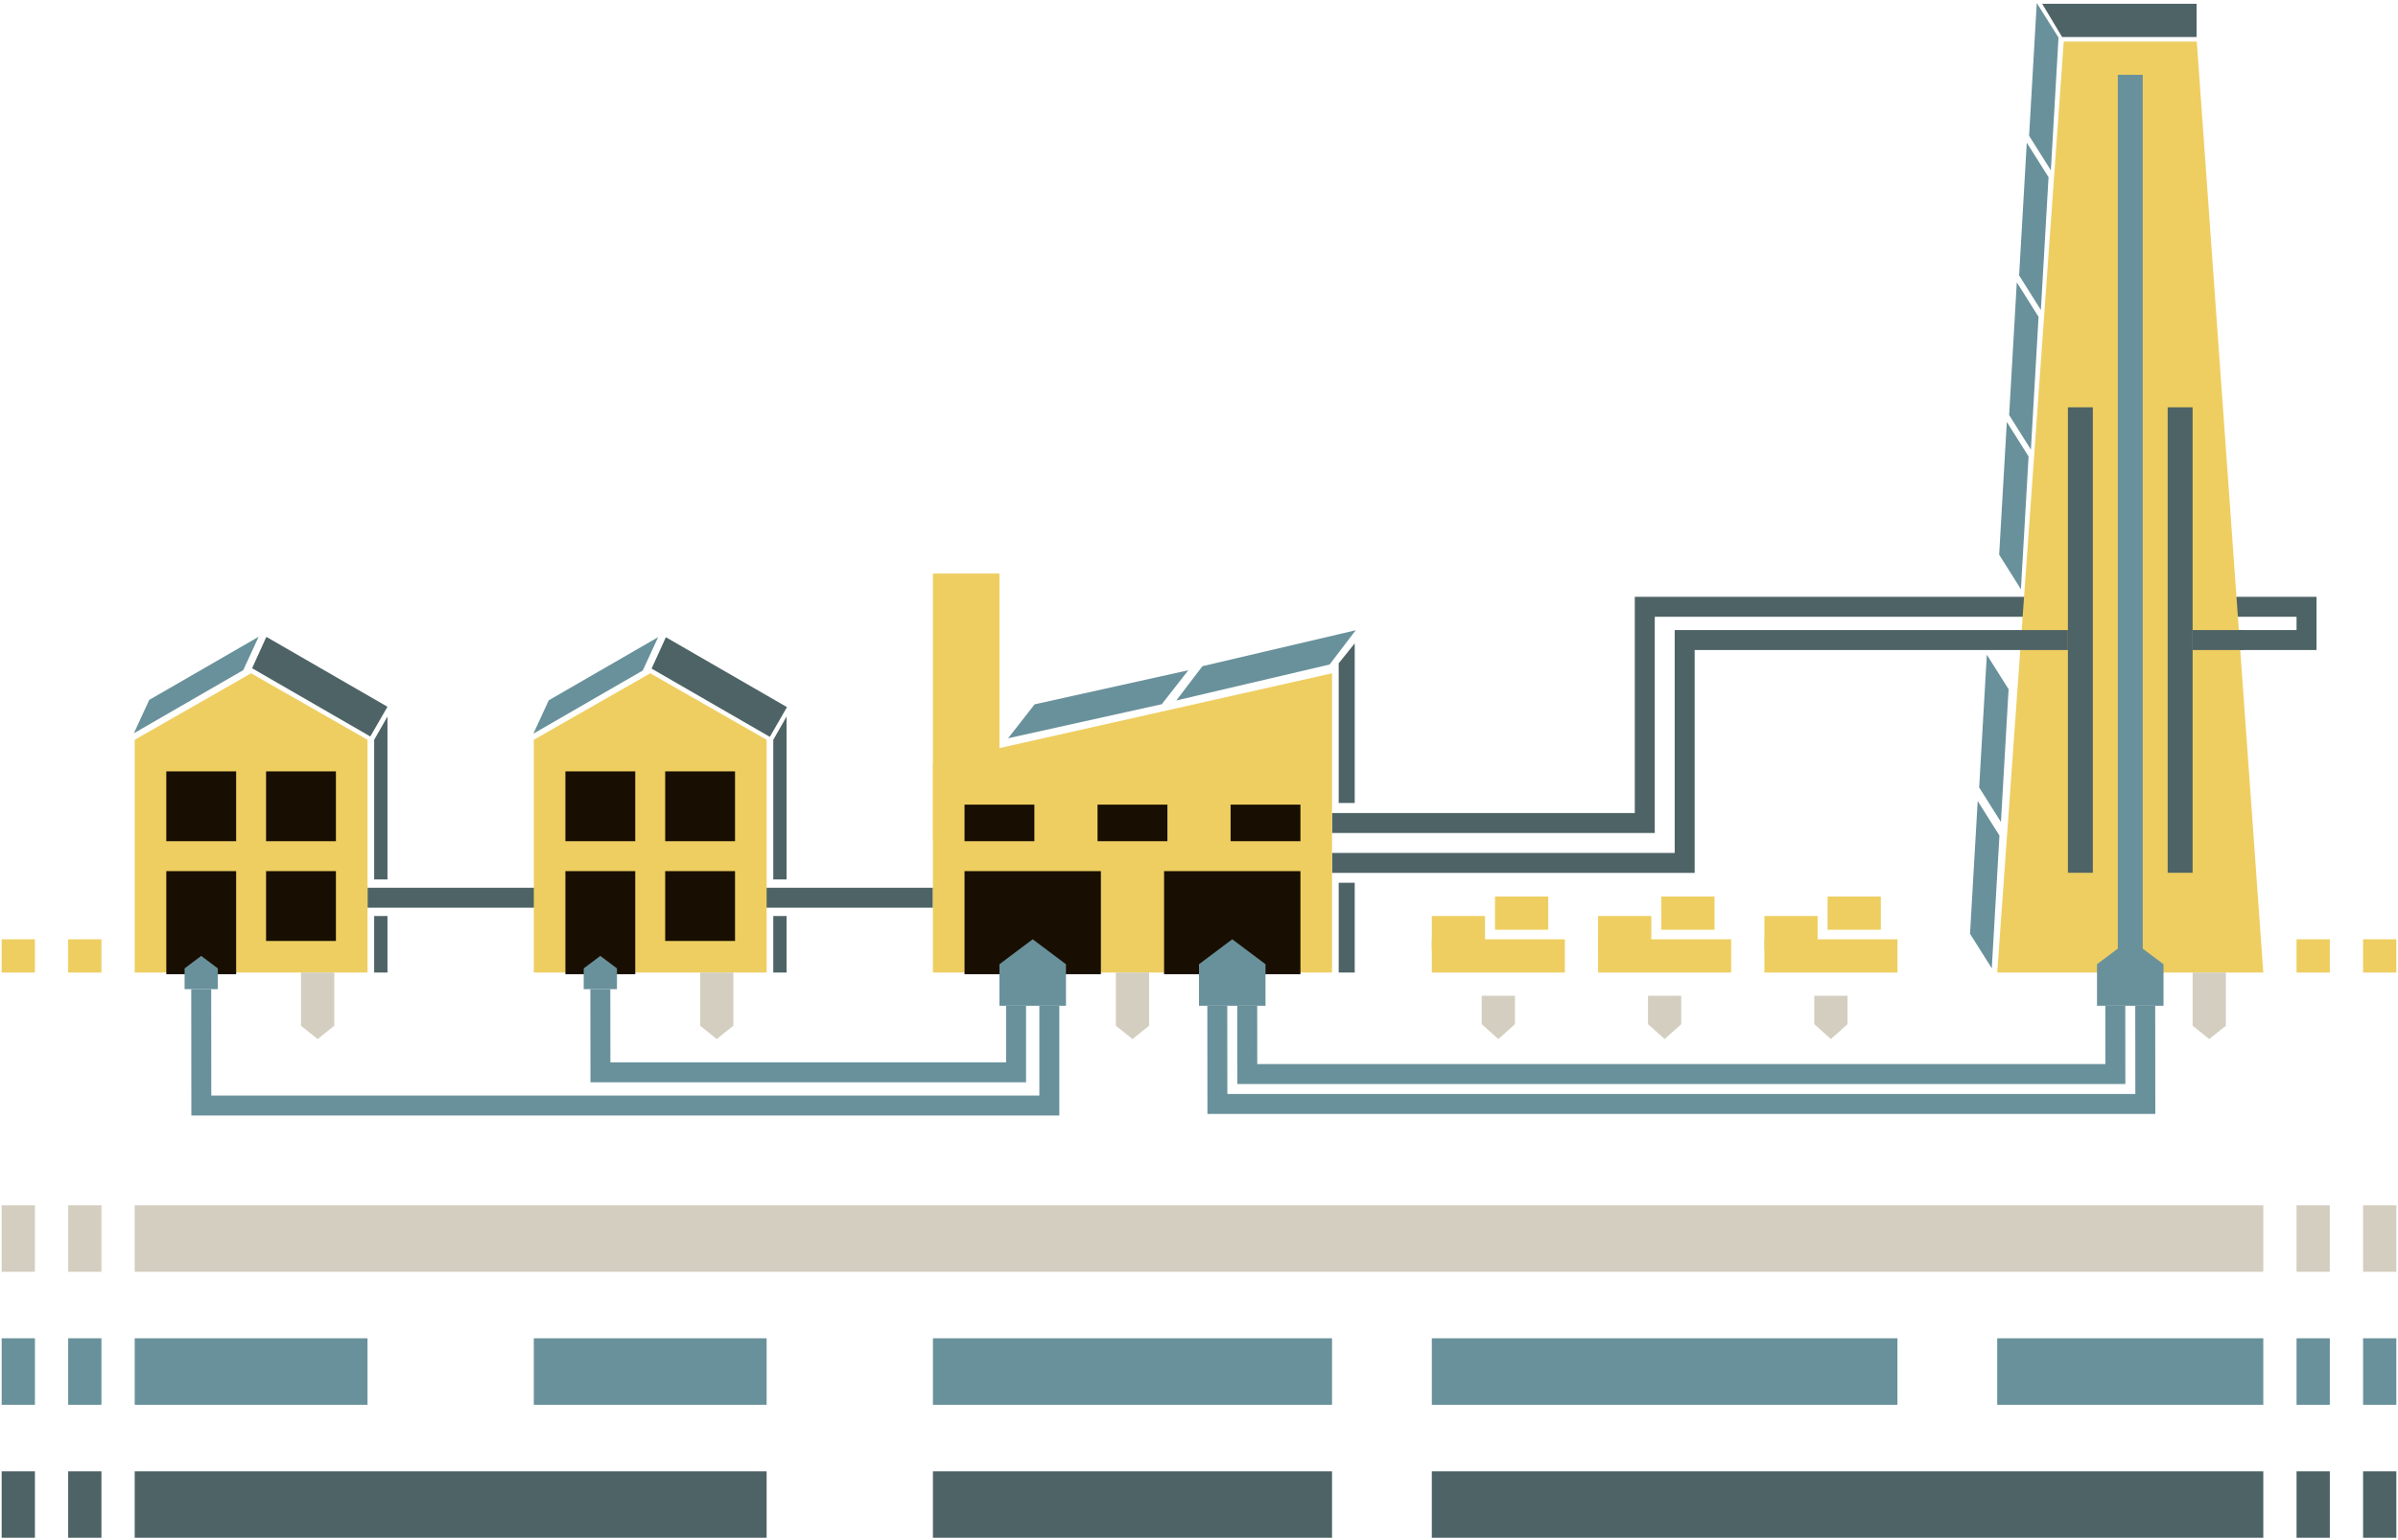
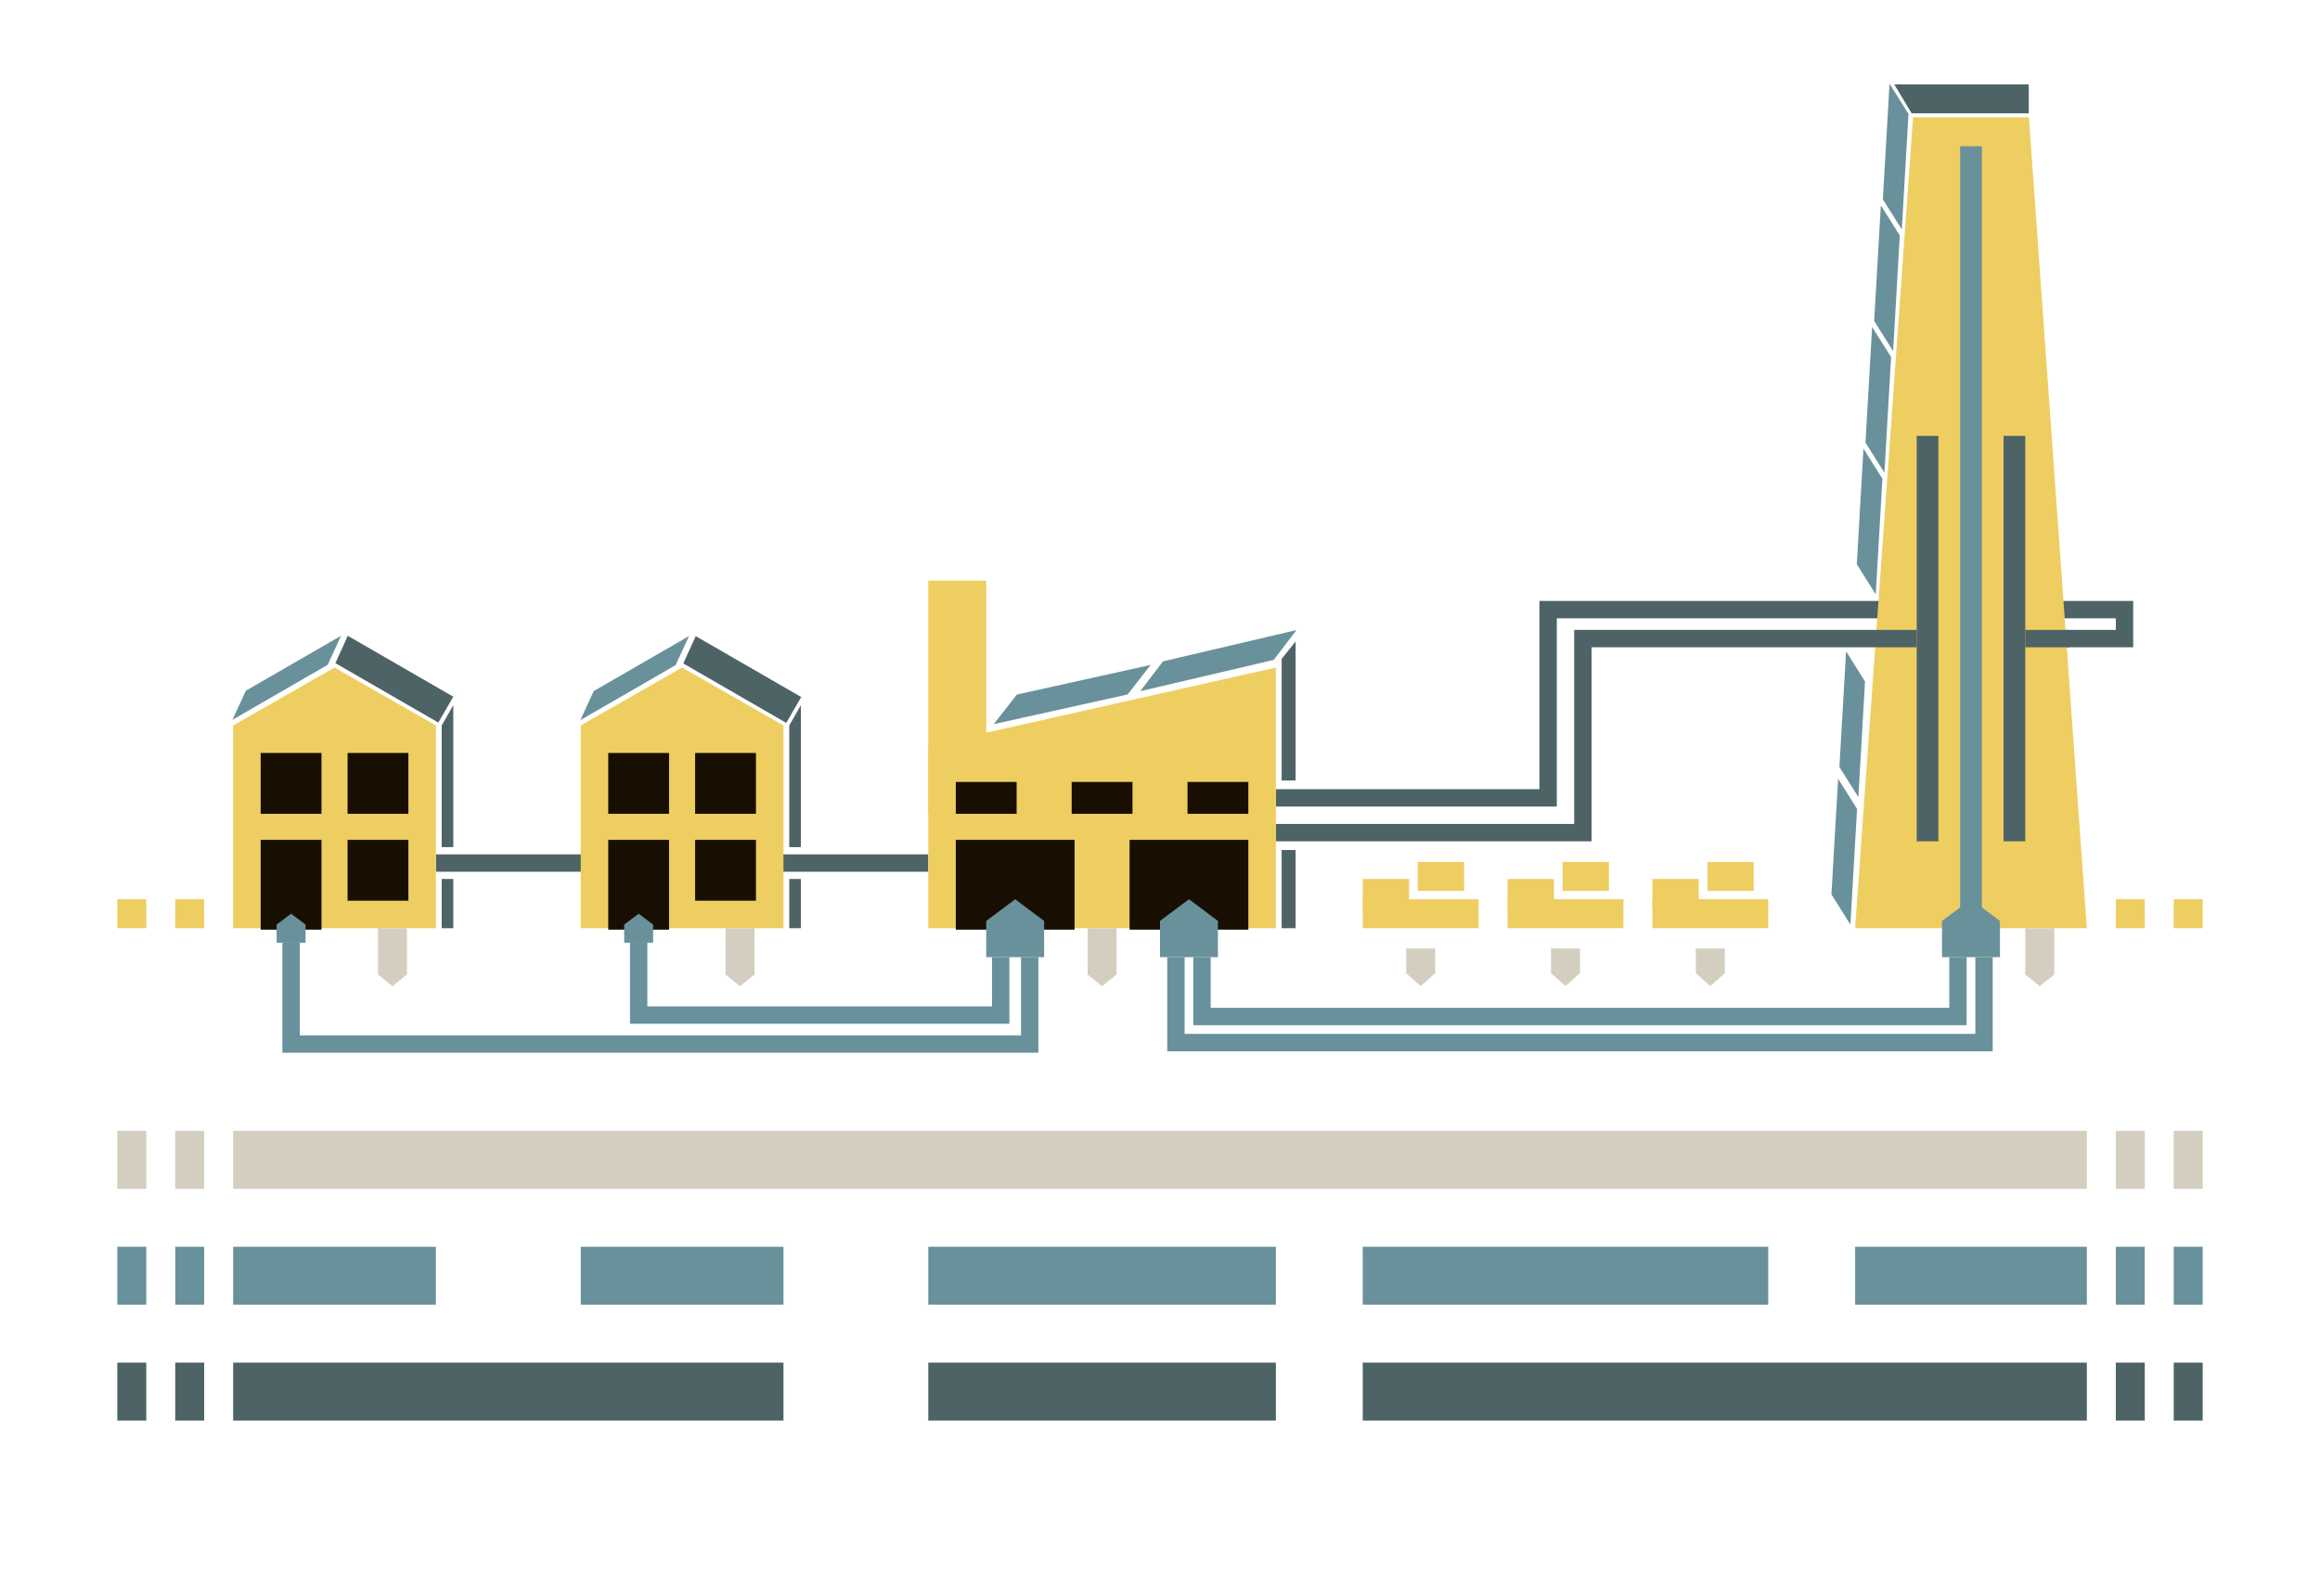
- <svg xmlns="http://www.w3.org/2000/svg" host="65bd71144e" version="1.1" width="721px" height="463px" viewBox="-0.5 -0.5 721 463" content="&lt;mxfile&gt;&lt;diagram id=&quot;NhqJ_ardOWNHqCwG6pmV&quot; name=&quot;Page-1&quot;&gt;7Z1Lc9s4EoB/jY9m4f04rh1Pdqt2qlI1h505MhFjayKLKplO7Pn12xQJigQgGYzAh6XkkLLAh8SvG92NbgC8orePLx+36ebh93yRra4IWrxc0Q9XhHDJ4f+y4bVqoAhVDffb5aJqajX8sfwnqxqxaX1eLrKnuq1qKvJ8VSw33cYv+XqdfSk6bel2m//onvY1Xy06DZv0PnMa/viSrtzW/y0XxUPVqsxTlO3/zpb3D/U3c14f+Jx++Xa/zZ/X9dddEYoV+opIdfgxNbeqz396SBf5j1YTvbuit9s8L6q/Hl9us1VJtkvttwNHm5+9zdZFyAWsvuKpeDWPni2ARP0x3xYP+X2+Tld3+9ab3fNl5R0QfNqf898830Ajhsa/s6J4rcWaPhc5ND0Uj6v6aPayLP6sLy///qv8OyG8/vjhpXXsw6v5sC62r3+2P1SXSW4+76/bfTIXPhXb/FsjRtG03OarfLt7ZsruBBVid+XiX6X6QPM6X2dVy2/L1aq+l8vXAMyft19qgrRW/iLd3mf1aZRVbSXd1oW1VD5m+WMGvxlO2GartFh+7+phWqvzfXPeXqbwRy1Wv4iVqu7xPV09Z0YrLZmDGm528v769ROo9m3Vq0o6Nz8elkX2xybdPdwP6OxdUX4FNi2Qd3e3dwLvdKSAx8jX0HwNPcCBXtN9qlQEhG/9O8b6e7YtspejFOujxHTY2gyBHao+/9h3alk3PbT6s0anc2d0kq5legnu9pL5dRLmdhIpYneS+tJP+RJ+SqMWTOGuWijavUX1Q+ur2ubTupHgPJGYEcWr/1X3ttxSo+pZndsCzPS1ddqmPOHp8M/nhp35ntrbHvqVzvkYHT1fUnra+V2nA39UT7jvNo0og3oSleEWrAALlf2Tl5febLLtEr4m27bbP+0b37ZtL5mJTY7ZumOWjRztEOGWTLCuJWOuIVMeQ9Y0nmTJkIN7zCAhMXHBX+2wwBsjODZLaI31jd++1RqzWq6/dcKLva1svvCI4QwydsbetI2dJuMYOyG6mkNtlYhklRi2vocft0pCHT3/ZKvBXCMxpv+1otT34X/5ICrZ278xYblnedy/2efH9j8i3P9kL8DyZpE/f14Zt9HVqZ+Mp70+JoJfocSKkJHrWIjHscTwK0YFQ7g+puvndPWf9ea5iAzROGo5EFDPkAP7iMYYc5iR5yWO9dR0Qz2O38beywp0vUHZsko/Z6ubJrtkobUkU6ecPD6kORIBuLaAizDLQWIAJ5cIHNumZUzi9BKJ2yquw4DTGMADnOP5AXdUPJB4FBUPCPPOjzilbxNnQ+l4QGLnDIkHWJXBiAcUA86QuK3jMsyq4BjE9UUSl9MRN1HRZRG302+jEh82HKdvEveONy0xNKngCLCFFGW5us2bu7hlwj2RiowAXAaM8ycH3uQrYwAX2AaOQ4ljFoP4sMHhDInrqYkrB/AI+fuYeXhTwTLVrFYl4GAFqy7GmCJlqT/L9b35cVVZ2j14vXuw58eNofNWgrhdCRir6i75AQ/Vt+ousVXPtkd/BypaP5H6VwGxxM8nVN3AIjCVOqBro1ahmeKwOCLGCJzqKbr8zxSaW9Vi0qtc3KdCHaXOZ6a2tOt8RqsnrvNha3YWFcfnmZgK8YHzT67zmSr95XR2ZktgxM6uAjLK50VbW+qLuQMbDzRCUxeZTSb2mHjEgokadog2V+JsQuIXmb93iI9YMVEXmb93rMqIVUE1TYS8j3blZNHuz4TpB6XdjpCN+EaIkN0Q2MqTU3s6SuiYmNqzPO0UTKRZnsQq0FL+RszO+LHzT47ZDa/LiSIJni6MNHOWL4e2sDvoiCMkPXzQHoLzA7u9u420jMGe8+1xncJX+46Cc/iIfGycttH34PSZgig0h4+2x6ZpZz7HpDl8JD02TUknxDn8NJfRcfLpcGI0D9MZ07FbnogFThePg3MetjNqVIqm5DkP6xm1DEfe5uldRhIH6DzsZ9RA3l5A6wHqXUEbhefwkwBDeDYrdiLwZAEDI18kH2MYis1NzogntxMro/IcfgHT6Dwn1U8yC55RS8UywCENNXTHePjlR2NPsLMDUM98XawH4zmPgD4mTydi8gEdLGLC8whBYwJ1erxvRjkfDOgZhqABFnQwnPOIQONOXpoOp7nJGXV3Wzt95nMwnPOIP6Nazylxnl/4aac/x+3t84g+o/KkU/KcR2EzZnd39HPU/n5+0byjn6PynEd+PmY6xK4Ue7IhQ00awWQeY6Oo2c8pcc5jZBQTp1MrHpXnPIZGUXnaxeIxeRpZjjVJbL+vWCDpmGV5bGsuGdFP0ZEXLE1Kmtg6PSrpHlsVvnvSVPIJSQ+6heHMSAutkklhBwS65cKLTfizNu/kSD+bO6CjDLi1nAJ7diDVMjGre9oMYmwzgPvsLh6iYq05y/rgjGUPz0YWPYLQRBElgSBmiFDU3YX9GqtEKSmRwhhrKoXZNLGtWCJBVAtEiYSgQUuqXMjAXmjJFNOMI02NHE5j3uedFP2YXw8MXScaK6YIV0oJzs3WNwY6SRQFRkwoogU8p3KZ84QrgZXQhFOBsNAuc8oTVu5apTiVCEtjE09jHhDmzpQ5kQnjRDNQdq00l93tnq91Ihn0AK2YFKDE0kFORMKFpIIhKSlIT3pMCfQEjijCcBtcvtAnAnHWJxCeF3HBEs2x0qCdghBlKTlGYDawUghgC9B3U53varmEqxkmSHJenuky5/ZtYjAPCImH9mhYYMuj6cQ0dYrRJKHEhyUGBzIPr8Z6x0Qcg1ZQRUA1GNZCyu5mL9eEJgJpQTlYNA2iEMLt76BYTAnFODhHxLAndCjhY4IVB0sM/UMaQZwGvc+WBkN2+P7UMeiillyD55JAl5gZTIY6TbjPI3UmqyRMlYEGRZxRoZEnlmAsgTADYnwhMZGN6zsNep+h2bygU5aAkkvATnkJxHqPwTUIBYNLExDbaa619NhZShOwsLXnM0/esSYSfB84TkElEZziKMj7jNHmhVzhBEIvzgRCEO0yyh3inGrF8W6ZN2vMaFfP4UrJmBBIESHNRs1t6MK6DY0Bvcc4BSClq1W2yu+36eNV901InWMnvA3p4FBal/Yb4mMECs2RkpaA6RTLOLHmiWXSoFMlzDVjTCYIeySamDHLSULkPULCSYWIkSU2JRI5geCEyc4f3mbTNwVNJlH6XMh7Bn6JqyOurgszC8ZHEleP+OuXuHbi6uaMmjz3SPLqEbr9ktdOXlauVLqDnyHl1SPu+yWvUl7Y2UTXt1vQkCLr8e6yXyLbiczaXJaN28V6ZMZ7vRPt+OYq1airkoS76fEIk48lhlFV17ZBeO5JmnnQM5GwKCOsHuzn1VfKYesEfYUynCDCiYLhtNSCW68BpjDm0kxjJBR0GeTzVTKhVAsNx2FITohnL3GVEDiDEQqjaY6iZOl6FEJmJmYaXKWOKmaNE6ZYuRxNEilJN7sNx+GoolIhTct9ADwh5BRiDnnxSnxLOrEdZSZh1QjHNaEsMfWcjhGNkd4QQ73RM5R5aG5pUObaTdP6mZuJsacx7xGUR4wYRIv6FBPEy+qhWXTZvKeeJtgXMnjLbIwkKEaVV7yXqGGOeVlr8lOZkwVPsf/n1vKHzc+KSZzG5J0J07Ji2uJuicVX4B+2V8keifJBPEno2DOqGEy+uRl7ejyJh3mMmp7sMZf4bFy3DbyZQ3ccOI7htyW5QA0nckIN71EdOBsNt4GPquHzWOY56K5XHpze6UYx5nQN/Na/Wex6NSrP81vm6ex6NSrPPjPpYy7doIxCx2SKIsTLuXyB4KPuHazsZRzu0MW74i5G4jrkLXXvTJGZedNFk1TZF1jG0OWQd4G9M6ScTow0IOB9b0in1tKR36E2J4vL6ZQWd6r1oHMAP56rg4/bPC9axz4CrIff80VWnvF/&lt;/diagram&gt;&lt;/mxfile&gt;" style="background-color: rgb(24, 15, 2);">
+ <svg xmlns="http://www.w3.org/2000/svg" host="65bd71144e" version="1.1" width="801px" height="551px" viewBox="-0.5 -0.5 801 551" content="&lt;mxfile&gt;&lt;diagram id=&quot;NhqJ_ardOWNHqCwG6pmV&quot; name=&quot;Page-1&quot;&gt;7Z1bU+O4EoB/DY+4dL88Hhh2dqvOVk3VPJzdRw8xkJ0Qp4IZYH/9aSeWY0siyES+kDAPu0S+JP661d3qluQzenn//HWdru7+zGfZ4oyg2fMZ/XJGCKaSwf/KlpdtC1Ny23C7ns+2TWjX8H3+b1ZdaVof57PsoWrbNhV5vijmq3bjdb5cZtdFqy1dr/On9mk3+WLWalilt5nT8P06Xbit/5vPirttq0Jo1/57Nr+9q76Z8+rAj/T65+06f1xWX3dGKFboBpHt4fvU3Ko6/+EuneVPjSZ6dUYv13lebP+6f77MFiXaNrXfXjla/+x1tixCLmDVFQ/Fi3n0bAYkqo/5urjLb/NlurjatV5sni8r74Dg0+6c/+b5ChoxNP6TFcVLJdb0scih6a64X1RHs+d58Vd1efn33+XfCeHVxy/PjWNfXsyHZbF++av5YXuZ5Obz7rrNJ3PhQ7HOf9ZiFHXLZb7I15tnpuxKUCE2V87+U6oPNC/zZbZt+W2+WFT3cvkagPnj+roiSHmlsen6NqtOo1WHKOk2Lqyk8jXL7zP4zXDCOlukxfxXWw/TSp1v6/N2MoU/KrH6RazU9h6/0sVjZrTSkjmo4Woj75ubb6Dal9teVdK5eLqbF9n3Vbp5uCfo7W1R3gCbBsirq8srgTc6UsBj5EtoPoce4ECv6D5sVQSEb/3bx/pXti6y570Uq6PEdNjKDBFafX7adWpZNd01+rNGh3NndJSuZXoJbveS6XUS5nYSKWJ3kurSb/kcfkqtFkzhtloo2r7F9odWVzXNp3UjwXkiMSOKb/+r2rfllhptn9W5LcBMXxqnrcoTHl7/+dywM98j+d5f6ZyP0d7zJaWHnd92OvDH9gl33aYWZVBPojLcghVgobJ/8/LSi1W2nsPXZOtm+7dd49u27Tkzsck+W7fPspG9HSLckgnWtmTMNWTKY8jqxoMsGXJwDxkkJCYu+LsZFnhjBMdmCa2xvvDbt0pjFvPlz1Z4sbOV9RfuMZxBxs7Ym6ax02QYYydEW3OorRKRrBLD1vfw/VZJqL3nH2w1mGskhvS/VpT6Mfwv70UlO/s3Jiz3LPf7N/v82P5HhPuf7BlYXszyxx8L4zbaOvXOeNrrYyL4FUqsCBm5joV4HEsMv2JUMITrfbp8TBd/LFePRWSIxlHLnoB6hhzYRzTGmMOMPE9xrKfGG+px/Db2Tlag7Q3KlkX6I1tc1NklC60lmSrl5PEh9ZEIwLUFXIRZDhIDODlF4Ng2LUMSp6dI3FZxHQacxgAe4ByPD7ij4oHEo6h4QJh3fMQpfZs460vHAxI7R0g8wKr0RjygGHCExG0dl2FWBccgrk+SuByPuImKTou4nX4blHi/4Th9k7h3vGmJoU4FR4AtpCjL1U3e3MUtE+6JVGQE4DJgnD868DpfGQO4wDZwHEocsxjE+w0OJ0hcj01cOYAHyN/HzMObCpapZjUqAa9WsKpijClSlvozX96aH7ctS7sHzzcP9ni/MnTeShA3KwFDVd0lf8VDda26S2zVs+3R3ysVrXek/lVALPH+hKobWASmUnt0bdQqNFMcFkfEGIFTPUaXf0+huVEtJp3KxV0q1FHqfGZqS7POZ7R65DoftmZnUbF/nompEL9y/sF1PlOlP53OzmwJDNjZVUBG+bhoa0t9MXdg455GaOoks8nEHhMPWDBR/Q7RpkqcjUj8JPP3DvEBKybqJPP3jlUZsCqoxomQd9GuHC3afU+Y/qq0mxGyEd8AEbIbAlt5cmpPRwkdE1N7lqedgok0y5NYBVrK34jZGd93/sExu+F1OlEkweOFkWbO8unQFnYHHXCEpPsP2kNwfmGXV5eRljHYc749rlP4at9RcPYfkQ+N0zb6Hpw+UxCFZv/R9tA07cznkDT7j6SHpinpiDj7n+YyOE4+Hk6MpmE6Yzp2yxOxwOnicXBOw3ZGjUrRmDynYT2jluHI2zy9y0jiAJ2G/YwayNsLaD1AvStoo/DsfxJgCM96xU4EnixgYOSL5GMMQ7G5yRHx5HZiZVCe/S9gGpznqPpJJsEzaqlYBjikvobuGPe//GjoCXZ2AOqZr4t1bzynEdDH5OlETD6gvUVMeBohaEygTo/3zSjnvQE9whA0wIL2hnMaEWjcyUvj4TQ3OaLubmunz3z2hnMa8WdU6zkmzuMLP+3057C9fRrRZ1SedEye0yhsxuzujn4O2t+PL5p39HNQntPIz8dMh9iVYk82pK9JI5hMY2wUNfs5Js5pjIxi4nRqxYPynMbQKCpPu1g8JE8jy6Emie32FQskHbMsj23NJQP6KTrwgqVRSRNbpwcl3WGrwg9Pmko+IuletzCcGGmhVTIq7IBAt1x4sQp/1vqdHOkPcwe0lwG3llNgzw6kWiZmdU+TQYxtBnCX3cVDVKwxZ1m/OmPZw7OWRYcgNFFESSCIGSIUtXdhP8cqUUpKpDDGmkphNk1sKpZIENUCUSIhaNCSKhcysBdaMsU040hTI4fDmHd5J0U35uc9Q9eJxoopwpVSgnOz9Y2BThJFgRETimgBz6lc5jzhSmAlNOFUICy0y5zyhJW7VilOJcLS2MTDmAeEuRNlTmTCONEMlF0rzWV7u+dznUgGPUArJgUosXSQE5FwIalgSEoK0pMeUwI9gSOKMNwGly/0iUCcdQmEp0VcsERzrDRopyBEWUqOEZgNrBQC2AL03VTn21ou4WqGCZKcl2e6zLl9mxjMA0Livj0aFtjyaDoxTa1iNEko8WGJwYFMw6uxzjERx6AVVBFQDYa1kLK92cs5oYlAWlAOFk2DKIRw+zsoFlNCMQ7OETHsCR1K+JhgxcESQ/+QRhCHQe+ypUGfHb47dQy6qCXX4Lkk0CVmBpOhThPu80itySoJU2WgQRFnVGjkiSUYSyDMgBhfSExk7foOg95laDYt6JQloOQSsFNeArHeY3AOQsHg0gTEdpprLT12ltIELGzl+cyTt6yJBN8HjlNQSQSnOAryLmO0aSFXOIHQizOBEES7jHKHOKdacbxZ5s1qM9rWc7hSMiYEUkRIs1FzE7qwbkNjQO8wTgFI6WKRLfLbdXp/1n4TUuvYAW9DenUorUv7DfExAoXmSElLwHSMZZxY88QyadCpEuaaMSYThD0STcyY5SAh8g4h4ahCxMgSmxKJHEFwwmTnX99m0zcFTSZR+lzIewY+xdUSV9uFmQXjA4mrQ/z1Ka6NuNo5ozrPPZC8OoRun/LayMvKlUp38NOnvDrEfZ/yKuWFnU10fbsF9SmyDu8u+xTZRmTW5rJs2C7WITPe6Z1o+zdX2Y66tpJwNz0eYPKxxDCqats2CM89STMPeiYSFmWE1YH9tPpKOWwdoa9QhhNEOFEwnJZacOs1wBTGXJppjISCLoN8vkomlGqh4TgMyQnx7CWuEgJnMEJhNM1RlCxdh0LIxMRMg6vUUcWsccIUK5ejSSIlaWe34TgcVVQqpGm5D4AnhBxDzCEvXolvSUe2o8wkrGrhuCaUJaae0zKiMdIboq83eoYyD80t9cpcu2laP3MzMfYw5h2C8ogRg2hQH2OCeFk9NIsu6/fU0wT7QgZvmY2RBMWo8oqPEjVMMS9rTX4qc7LgKXb/3Fp+v/lZMYrTGL0zYVpWTBvcLbH4Cvz99irZIVHeiycJHXtGFYPJN9djT48n8TCPUdOTHeYSH43rtoHXc+j2A8cx/LYkJ6jhRI6o4R2qA0ej4TbwQTV8Gss8e931yoPTO90oxpyunt/6N4ldrwbleXzLPJ1drwbl2WUmfcylG5RR6JhMUYR4OZcvEHzUvYOVvYzDHbp4V9zFSFyHvKXugykyM2+6qJMquwLLELoc8i6wD4aU05GRBgS8Hw3p2Fo68DvUpmRxOR3T4o61HnQK4Ed1df3EwHvotWYfexaHOCxdcK2lCS6YKEs5e3r7Wb9gTBbY2guTezYjigQOPq7zvGgc+wpPfvdnPsvKM/4P&lt;/diagram&gt;&lt;/mxfile&gt;" style="background-color: rgb(24, 15, 2);">
  <defs />
  <g>
-     <path d="M 110 269.5 L 280 269.5" fill="none" stroke="#4e6366" stroke-width="6" stroke-miterlimit="10" pointer-events="stroke" />
-     <path d="M 160 202 L 230 202 L 230 272 L 195 292 L 160 272 Z" fill="#eece61" stroke="none" transform="rotate(-180,195,247)" pointer-events="all" />
-     <path d="M 400 247.03 L 494.03 247.03 L 494.03 182 L 693 182 L 693 192 L 658.75 192" fill="none" stroke="#4e6366" stroke-width="6" stroke-miterlimit="10" pointer-events="stroke" />
-     <path d="M 600 292 L 620 12 L 660 12 L 680 292 Z" fill="#eece61" stroke="none" pointer-events="all" />
-     <path d="M 374.5 301.99 L 374.52 322.53 L 635.52 322.53 L 635.5 302.01 M 644.5 301.99 L 644.53 331.53 L 365.53 331.53 L 365.5 302.01 M 644.5 301.99" fill="none" stroke="#69919b" stroke-width="6" stroke-miterlimit="1.42" pointer-events="all" />
-     <path d="M 400 259.03 L 506.03 259.03 L 506.03 192 L 621.25 192" fill="none" stroke="#4e6366" stroke-width="6" stroke-miterlimit="10" pointer-events="stroke" />
-     <rect x="280" y="172" width="20" height="80" fill="#eece61" stroke="none" pointer-events="all" />
-     <rect x="282" y="174" width="16" height="76" fill="#eece61" stroke="none" pointer-events="all" />
-     <path d="M 280 292 L 280 229 L 400 202 L 400 292 Z" fill="#eece61" stroke="none" pointer-events="all" />
-     <path d="M 40 202 L 110 202 L 110 272 L 75 292 L 40 272 Z" fill="#eece61" stroke="none" transform="rotate(-180,75,247)" pointer-events="all" />
-     <rect x="50" y="232" width="20" height="20" fill="#180f02" stroke="#180f02" pointer-events="all" />
-     <rect x="80" y="232" width="20" height="20" fill="#180f02" stroke="#180f02" pointer-events="all" />
-     <rect x="50" y="262" width="20" height="30" fill="#180f02" stroke="#180f02" pointer-events="all" />
-     <rect x="80" y="262" width="20" height="20" fill="#180f02" stroke="#180f02" pointer-events="all" />
-     <rect x="290" y="262" width="40" height="30" fill="#180f02" stroke="#180f02" pointer-events="all" />
-     <rect x="350" y="262" width="40" height="30" fill="#180f02" stroke="#180f02" pointer-events="all" />
-     <rect x="290" y="242" width="20" height="10" fill="#180f02" stroke="#180f02" pointer-events="all" />
-     <rect x="330" y="242" width="20" height="10" fill="#180f02" stroke="#180f02" pointer-events="all" />
-     <rect x="370" y="242" width="20" height="10" fill="#180f02" stroke="#180f02" pointer-events="all" />
-     <rect x="636.25" y="22" width="7.5" height="270" fill="#69919b" stroke="none" pointer-events="all" />
-     <rect x="621.25" y="122" width="7.5" height="140" fill="#4e6366" stroke="none" pointer-events="all" />
-     <rect x="651.25" y="122" width="7.5" height="140" fill="#4e6366" stroke="none" pointer-events="all" />
-     <path d="M 658.75 192 L 674 192" fill="none" stroke="#4e6366" stroke-width="6" stroke-miterlimit="10" pointer-events="stroke" />
-     <path d="M 300 282 L 320 282 L 320 294.5 L 310 302 L 300 294.5 Z" fill="#69919b" stroke="none" transform="rotate(-180,310,292)" pointer-events="all" />
-     <path d="M 60 297 L 60.03 332 L 315 332 L 315 302" fill="none" stroke="#69919b" stroke-width="6" stroke-miterlimit="10" pointer-events="stroke" />
-     <path d="M 360 282 L 380 282 L 380 294.5 L 370 302 L 360 294.5 Z" fill="#69919b" stroke="none" transform="rotate(-180,370,292)" pointer-events="all" />
-     <path d="M 55 287 L 65 287 L 65 293.25 L 60 297 L 55 293.25 Z" fill="#69919b" stroke="none" transform="rotate(-180,60,292)" pointer-events="all" />
-     <rect x="170" y="232" width="20" height="20" fill="#180f02" stroke="#180f02" pointer-events="all" />
-     <rect x="200" y="232" width="20" height="20" fill="#180f02" stroke="#180f02" pointer-events="all" />
-     <rect x="200" y="262" width="20" height="20" fill="#180f02" stroke="#180f02" pointer-events="all" />
-     <rect x="170" y="262" width="20" height="30" fill="#180f02" stroke="#180f02" pointer-events="all" />
-     <path d="M 180 297 L 180.03 322 L 305 322 L 305 302" fill="none" stroke="#69919b" stroke-width="6" stroke-miterlimit="10" pointer-events="stroke" />
-     <path d="M 175 287 L 185 287 L 185 293.25 L 180 297 L 175 293.25 Z" fill="#69919b" stroke="none" transform="rotate(-180,180,292)" pointer-events="all" />
-     <path d="M 630 282 L 650 282 L 650 294.5 L 640 302 L 630 294.5 Z" fill="#69919b" stroke="none" transform="rotate(-180,640,292)" pointer-events="all" />
-     <rect x="40" y="362" width="640" height="20" fill="#d4cec0" stroke="none" pointer-events="all" />
-     <rect x="20" y="362" width="10" height="20" fill="#d4cec0" stroke="none" pointer-events="all" />
-     <rect x="0" y="362" width="10" height="20" fill="#d4cec0" stroke="none" pointer-events="all" />
-     <rect x="690" y="362" width="10" height="20" fill="#d4cec0" stroke="none" pointer-events="all" />
-     <rect x="710" y="362" width="10" height="20" fill="#d4cec0" stroke="none" pointer-events="all" />
-     <rect x="40" y="402" width="70" height="20" fill="#69919b" stroke="none" pointer-events="all" />
-     <rect x="160" y="402" width="70" height="20" fill="#69919b" stroke="none" pointer-events="all" />
-     <rect x="280" y="402" width="120" height="20" fill="#69919b" stroke="none" pointer-events="all" />
-     <rect x="600" y="402" width="80" height="20" fill="#69919b" stroke="none" pointer-events="all" />
-     <rect x="430" y="282" width="40" height="10" fill="#eece61" stroke="none" pointer-events="all" />
-     <rect x="480" y="282" width="40" height="10" fill="#eece61" stroke="none" pointer-events="all" />
-     <rect x="530" y="282" width="40" height="10" fill="#eece61" stroke="none" pointer-events="all" />
-     <rect x="430" y="402" width="140" height="20" fill="#69919b" stroke="none" pointer-events="all" />
-     <rect x="40" y="442" width="190" height="20" fill="#4e6366" stroke="none" pointer-events="all" />
-     <rect x="280" y="442" width="120" height="20" fill="#4e6366" stroke="none" pointer-events="all" />
-     <rect x="430" y="442" width="250" height="20" fill="#4e6366" stroke="none" pointer-events="all" />
-     <rect x="20" y="402" width="10" height="20" fill="#69919b" stroke="none" pointer-events="all" />
-     <rect x="0" y="402" width="10" height="20" fill="#69919b" stroke="none" pointer-events="all" />
-     <rect x="20" y="442" width="10" height="20" fill="#4e6366" stroke="none" pointer-events="all" />
-     <rect x="0" y="442" width="10" height="20" fill="#4e6366" stroke="none" pointer-events="all" />
-     <rect x="710" y="402" width="10" height="20" fill="#69919b" stroke="none" pointer-events="all" />
-     <rect x="690" y="402" width="10" height="20" fill="#69919b" stroke="none" pointer-events="all" />
-     <rect x="710" y="442" width="10" height="20" fill="#4e6366" stroke="none" pointer-events="all" />
-     <rect x="690" y="442" width="10" height="20" fill="#4e6366" stroke="none" pointer-events="all" />
-     <rect x="20" y="282" width="10" height="10" fill="#eece61" stroke="none" pointer-events="all" />
-     <rect x="0" y="282" width="10" height="10" fill="#eece61" stroke="none" pointer-events="all" />
-     <rect x="690" y="282" width="10" height="10" fill="#eece61" stroke="none" pointer-events="all" />
-     <rect x="710" y="282" width="10" height="10" fill="#eece61" stroke="none" pointer-events="all" />
-     <path d="M 90 292 L 100 292 L 100 308 L 95 312 L 90 308 Z" fill="#d4cec0" stroke="none" pointer-events="all" />
-     <path d="M 210 292 L 220 292 L 220 308 L 215 312 L 210 308 Z" fill="#d4cec0" stroke="none" pointer-events="all" />
-     <path d="M 335 292 L 345 292 L 345 308 L 340 312 L 335 308 Z" fill="#d4cec0" stroke="none" pointer-events="all" />
-     <path d="M 658.75 292 L 668.75 292 L 668.75 308 L 663.75 312 L 658.75 308 Z" fill="#d4cec0" stroke="none" pointer-events="all" />
-     <path d="M 510.83 53.11 Q 526.87 53.11 526.87 101.96 Q 526.87 150.81 510.83 150.81 Z" fill="rgb(255, 255, 255)" stroke="none" transform="rotate(90,518.85,101.96)" pointer-events="none" />
-     <path d="M 479.92 69.17 Q 495.5 69.17 495.5 86.88 Q 495.5 104.59 479.92 104.59 Z" fill="rgb(255, 255, 255)" stroke="none" transform="rotate(-90,487.71,86.88)" pointer-events="none" />
-     <path d="M 497.45 62.26 Q 524.02 62.26 524.02 85.28 Q 524.02 108.31 497.45 108.31 Z" fill="rgb(255, 255, 255)" stroke="none" transform="rotate(-90,510.74,85.28)" pointer-events="none" />
-     <path d="M 534.95 61.97 Q 550.74 61.97 550.74 86.98 Q 550.74 112 534.95 112 Z" fill="rgb(255, 255, 255)" stroke="none" transform="rotate(-90,542.85,86.98)" pointer-events="none" />
-     <path d="M 172.03 58 Q 192.08 58 192.08 119.06 Q 192.08 180.12 172.03 180.12 Z" fill="rgb(255, 255, 255)" stroke="none" transform="rotate(90,182.06,119.06)" pointer-events="none" />
-     <path d="M 133.4 78.07 Q 152.88 78.07 152.88 100.21 Q 152.88 122.35 133.4 122.35 Z" fill="rgb(255, 255, 255)" stroke="none" transform="rotate(-90,143.14,100.21)" pointer-events="none" />
-     <path d="M 155.31 69.43 Q 188.52 69.43 188.52 98.21 Q 188.52 127 155.31 127 Z" fill="rgb(255, 255, 255)" stroke="none" transform="rotate(-90,171.92,98.21)" pointer-events="none" />
-     <path d="M 202.19 69.07 Q 221.93 69.07 221.93 100.34 Q 221.93 131.61 202.19 131.61 Z" fill="rgb(255, 255, 255)" stroke="none" transform="rotate(-90,212.06,100.34)" pointer-events="none" />
-     <path d="M 155.12 208.83 L 164.15 202.45 L 202.13 202.45 L 193.1 208.83 Z" fill="#69919b" stroke="none" transform="rotate(-30,178.63,205.64)" pointer-events="none" />
-     <path d="M 589 29.13 L 599 22 L 639 22 L 629 29.13 Z" fill="#69919b" stroke="none" transform="rotate(-86.7,614,25.56)" pointer-events="none" />
-     <path d="M 586 71.13 L 596 64 L 636 64 L 626 71.13 Z" fill="#69919b" stroke="none" transform="rotate(-86.7,611,67.56)" pointer-events="none" />
-     <path d="M 583 113.13 L 593 106 L 633 106 L 623 113.13 Z" fill="#69919b" stroke="none" transform="rotate(-86.7,608,109.56)" pointer-events="none" />
-     <path d="M 580 155.13 L 590 148 L 630 148 L 620 155.13 Z" fill="#69919b" stroke="none" transform="rotate(-86.7,605,151.56)" pointer-events="none" />
-     <path d="M 571.25 269.13 L 581.25 262 L 621.25 262 L 611.25 269.13 Z" fill="#69919b" stroke="none" transform="rotate(-86.7,596.25,265.57)" pointer-events="none" />
-     <path d="M 574 225.13 L 584 218 L 624 218 L 614 225.13 Z" fill="#69919b" stroke="none" transform="rotate(-86.7,599,221.57)" pointer-events="none" />
-     <path d="M 631.73 28.84 L 631.73 -11.59 L 641.73 -17.59 L 641.73 28.84 Z" fill="#4e6366" stroke="none" transform="rotate(-90,636.73,5.63)" pointer-events="none" />
-     <path d="M 301.03 215.43 L 311.03 207.19 L 358.36 207.19 L 348.36 215.43 Z" fill="#69919b" stroke="none" transform="rotate(-12.5,329.7,211.31)" pointer-events="none" />
-     <path d="M 351.48 203.73 L 361.48 195.49 L 408.82 195.49 L 398.82 203.73 Z" fill="#69919b" stroke="none" transform="rotate(-13.2,380.15,199.61)" pointer-events="none" />
-     <path d="M 402 241 L 402 199 L 406.82 193 L 406.82 241 Z" fill="#4e6366" stroke="none" pointer-events="none" />
-     <path d="M 402 292 L 402 265 L 406.82 265 L 406.82 292 Z" fill="#4e6366" stroke="none" pointer-events="none" />
-     <path d="M 210.17 227.16 L 210.17 186.11 L 220.49 185.11 L 220.49 227.16 Z" fill="#4e6366" stroke="none" transform="rotate(-60,215.33,206.13)" pointer-events="none" />
-     <path d="M 35 208.72 L 44.03 202.34 L 82.01 202.34 L 72.98 208.72 Z" fill="#69919b" stroke="none" transform="rotate(-30,58.5,205.53)" pointer-events="none" />
-     <path d="M 90.05 227.05 L 90.05 186 L 100.37 185 L 100.37 227.05 Z" fill="#4e6366" stroke="none" transform="rotate(-60,95.21,206.02)" pointer-events="none" />
-     <path d="M 112 264 L 112 222 L 116 215 L 116 264 Z" fill="#4e6366" stroke="none" pointer-events="none" />
-     <path d="M 112 292 L 112 275 L 116 275 L 116 292 Z" fill="#4e6366" stroke="none" pointer-events="none" />
-     <path d="M 232 264 L 232 222 L 236 215 L 236 264 Z" fill="#4e6366" stroke="none" pointer-events="none" />
-     <path d="M 232 292 L 232 275 L 236 275 L 236 292 Z" fill="#4e6366" stroke="none" pointer-events="none" />
-     <rect x="430" y="275" width="16" height="10" fill="#eece61" stroke="none" pointer-events="none" />
-     <rect x="480" y="275" width="16" height="10" fill="#eece61" stroke="none" pointer-events="none" />
-     <rect x="530" y="275" width="16" height="10" fill="#eece61" stroke="none" pointer-events="none" />
-     <path d="M 445 299 L 455 299 L 455 307.53 L 450 312 L 445 307.53 Z" fill="#d4cec0" stroke="none" pointer-events="none" />
-     <rect x="449" y="269.13" width="16" height="10" fill="#eece61" stroke="none" pointer-events="none" />
-     <rect x="499" y="269.13" width="16" height="10" fill="#eece61" stroke="none" pointer-events="none" />
-     <rect x="549" y="269.13" width="16" height="10" fill="#eece61" stroke="none" pointer-events="none" />
-     <path d="M 495 299 L 505 299 L 505 307.53 L 500 312 L 495 307.53 Z" fill="#d4cec0" stroke="none" pointer-events="none" />
-     <path d="M 545 299 L 555 299 L 555 307.53 L 550 312 L 545 307.53 Z" fill="#d4cec0" stroke="none" pointer-events="none" />
+     <path d="M 150 297.5 L 320 297.5" fill="none" stroke="#4e6366" stroke-width="6" stroke-miterlimit="10" pointer-events="stroke" />
+     <path d="M 200 230 L 270 230 L 270 300 L 235 320 L 200 300 Z" fill="#eece61" stroke="none" transform="rotate(-180,235,275)" pointer-events="all" />
+     <path d="M 440 275 L 534 275 L 534 210 L 733 210 L 733 220 L 698.75 220" fill="none" stroke="#4e6366" stroke-width="6" stroke-miterlimit="10" pointer-events="stroke" />
+     <path d="M 640 320 L 660 40 L 700 40 L 720 320 Z" fill="#eece61" stroke="none" pointer-events="all" />
+     <path d="M 414.5 330 L 414.5 350.5 L 675.5 350.5 L 675.5 330 M 684.5 330 L 684.5 359.5 L 405.5 359.5 L 405.5 330 M 684.5 330" fill="none" stroke="#69919b" stroke-width="6" stroke-miterlimit="1.42" pointer-events="all" />
+     <path d="M 440 287 L 546 287 L 546 220 L 661.25 220" fill="none" stroke="#4e6366" stroke-width="6" stroke-miterlimit="10" pointer-events="stroke" />
+     <rect x="320" y="200" width="20" height="80" fill="#eece61" stroke="none" pointer-events="all" />
+     <rect x="322" y="202" width="16" height="76" fill="#eece61" stroke="none" pointer-events="all" />
+     <path d="M 320 320 L 320 257 L 440 230 L 440 320 Z" fill="#eece61" stroke="none" pointer-events="all" />
+     <path d="M 80 230 L 150 230 L 150 300 L 115 320 L 80 300 Z" fill="#eece61" stroke="none" transform="rotate(-180,115,275)" pointer-events="all" />
+     <rect x="90" y="260" width="20" height="20" fill="#180f02" stroke="#180f02" pointer-events="all" />
+     <rect x="120" y="260" width="20" height="20" fill="#180f02" stroke="#180f02" pointer-events="all" />
+     <rect x="90" y="290" width="20" height="30" fill="#180f02" stroke="#180f02" pointer-events="all" />
+     <rect x="120" y="290" width="20" height="20" fill="#180f02" stroke="#180f02" pointer-events="all" />
+     <rect x="330" y="290" width="40" height="30" fill="#180f02" stroke="#180f02" pointer-events="all" />
+     <rect x="390" y="290" width="40" height="30" fill="#180f02" stroke="#180f02" pointer-events="all" />
+     <rect x="330" y="270" width="20" height="10" fill="#180f02" stroke="#180f02" pointer-events="all" />
+     <rect x="370" y="270" width="20" height="10" fill="#180f02" stroke="#180f02" pointer-events="all" />
+     <rect x="410" y="270" width="20" height="10" fill="#180f02" stroke="#180f02" pointer-events="all" />
+     <rect x="676.25" y="50" width="7.5" height="270" fill="#69919b" stroke="none" pointer-events="all" />
+     <rect x="661.25" y="150" width="7.5" height="140" fill="#4e6366" stroke="none" pointer-events="all" />
+     <rect x="691.25" y="150" width="7.5" height="140" fill="#4e6366" stroke="none" pointer-events="all" />
+     <path d="M 698.75 220 L 714 220" fill="none" stroke="#4e6366" stroke-width="6" stroke-miterlimit="10" pointer-events="stroke" />
+     <path d="M 340 310 L 360 310 L 360 322.5 L 350 330 L 340 322.5 Z" fill="#69919b" stroke="none" transform="rotate(-180,350,320)" pointer-events="all" />
+     <path d="M 100 325 L 100 360 L 355 360 L 355 330" fill="none" stroke="#69919b" stroke-width="6" stroke-miterlimit="10" pointer-events="stroke" />
+     <path d="M 400 310 L 420 310 L 420 322.5 L 410 330 L 400 322.5 Z" fill="#69919b" stroke="none" transform="rotate(-180,410,320)" pointer-events="all" />
+     <path d="M 95 315 L 105 315 L 105 321.25 L 100 325 L 95 321.25 Z" fill="#69919b" stroke="none" transform="rotate(-180,100,320)" pointer-events="all" />
+     <rect x="210" y="260" width="20" height="20" fill="#180f02" stroke="#180f02" pointer-events="all" />
+     <rect x="240" y="260" width="20" height="20" fill="#180f02" stroke="#180f02" pointer-events="all" />
+     <rect x="240" y="290" width="20" height="20" fill="#180f02" stroke="#180f02" pointer-events="all" />
+     <rect x="210" y="290" width="20" height="30" fill="#180f02" stroke="#180f02" pointer-events="all" />
+     <path d="M 220 325 L 220 350 L 345 350 L 345 330" fill="none" stroke="#69919b" stroke-width="6" stroke-miterlimit="10" pointer-events="stroke" />
+     <path d="M 215 315 L 225 315 L 225 321.25 L 220 325 L 215 321.25 Z" fill="#69919b" stroke="none" transform="rotate(-180,220,320)" pointer-events="all" />
+     <path d="M 670 310 L 690 310 L 690 322.5 L 680 330 L 670 322.5 Z" fill="#69919b" stroke="none" transform="rotate(-180,680,320)" pointer-events="all" />
+     <rect x="80" y="390" width="640" height="20" fill="#d4cec0" stroke="none" pointer-events="all" />
+     <rect x="60" y="390" width="10" height="20" fill="#d4cec0" stroke="none" pointer-events="all" />
+     <rect x="40" y="390" width="10" height="20" fill="#d4cec0" stroke="none" pointer-events="all" />
+     <rect x="730" y="390" width="10" height="20" fill="#d4cec0" stroke="none" pointer-events="all" />
+     <rect x="750" y="390" width="10" height="20" fill="#d4cec0" stroke="none" pointer-events="all" />
+     <rect x="80" y="430" width="70" height="20" fill="#69919b" stroke="none" pointer-events="all" />
+     <rect x="200" y="430" width="70" height="20" fill="#69919b" stroke="none" pointer-events="all" />
+     <rect x="320" y="430" width="120" height="20" fill="#69919b" stroke="none" pointer-events="all" />
+     <rect x="640" y="430" width="80" height="20" fill="#69919b" stroke="none" pointer-events="all" />
+     <rect x="470" y="310" width="40" height="10" fill="#eece61" stroke="none" pointer-events="all" />
+     <rect x="520" y="310" width="40" height="10" fill="#eece61" stroke="none" pointer-events="all" />
+     <rect x="570" y="310" width="40" height="10" fill="#eece61" stroke="none" pointer-events="all" />
+     <rect x="470" y="430" width="140" height="20" fill="#69919b" stroke="none" pointer-events="all" />
+     <rect x="80" y="470" width="190" height="20" fill="#4e6366" stroke="none" pointer-events="all" />
+     <rect x="320" y="470" width="120" height="20" fill="#4e6366" stroke="none" pointer-events="all" />
+     <rect x="470" y="470" width="250" height="20" fill="#4e6366" stroke="none" pointer-events="all" />
+     <rect x="60" y="430" width="10" height="20" fill="#69919b" stroke="none" pointer-events="all" />
+     <rect x="40" y="430" width="10" height="20" fill="#69919b" stroke="none" pointer-events="all" />
+     <rect x="60" y="470" width="10" height="20" fill="#4e6366" stroke="none" pointer-events="all" />
+     <rect x="40" y="470" width="10" height="20" fill="#4e6366" stroke="none" pointer-events="all" />
+     <rect x="750" y="430" width="10" height="20" fill="#69919b" stroke="none" pointer-events="all" />
+     <rect x="730" y="430" width="10" height="20" fill="#69919b" stroke="none" pointer-events="all" />
+     <rect x="750" y="470" width="10" height="20" fill="#4e6366" stroke="none" pointer-events="all" />
+     <rect x="730" y="470" width="10" height="20" fill="#4e6366" stroke="none" pointer-events="all" />
+     <rect x="60" y="310" width="10" height="10" fill="#eece61" stroke="none" pointer-events="all" />
+     <rect x="40" y="310" width="10" height="10" fill="#eece61" stroke="none" pointer-events="all" />
+     <rect x="730" y="310" width="10" height="10" fill="#eece61" stroke="none" pointer-events="all" />
+     <rect x="750" y="310" width="10" height="10" fill="#eece61" stroke="none" pointer-events="all" />
+     <path d="M 130 320 L 140 320 L 140 336 L 135 340 L 130 336 Z" fill="#d4cec0" stroke="none" pointer-events="all" />
+     <path d="M 250 320 L 260 320 L 260 336 L 255 340 L 250 336 Z" fill="#d4cec0" stroke="none" pointer-events="all" />
+     <path d="M 375 320 L 385 320 L 385 336 L 380 340 L 375 336 Z" fill="#d4cec0" stroke="none" pointer-events="all" />
+     <path d="M 698.75 320 L 708.75 320 L 708.75 336 L 703.75 340 L 698.75 336 Z" fill="#d4cec0" stroke="none" pointer-events="all" />
+     <path d="M 550.83 81.11 Q 566.87 81.11 566.87 129.96 Q 566.87 178.81 550.83 178.81 Z" fill="rgb(255, 255, 255)" stroke="none" transform="rotate(90,558.85,129.96)" pointer-events="none" />
+     <path d="M 519.92 97.17 Q 535.5 97.17 535.5 114.88 Q 535.5 132.59 519.92 132.59 Z" fill="rgb(255, 255, 255)" stroke="none" transform="rotate(-90,527.71,114.88)" pointer-events="none" />
+     <path d="M 537.45 90.26 Q 564.02 90.26 564.02 113.28 Q 564.02 136.31 537.45 136.31 Z" fill="rgb(255, 255, 255)" stroke="none" transform="rotate(-90,550.74,113.28)" pointer-events="none" />
+     <path d="M 574.95 89.97 Q 590.74 89.97 590.74 114.98 Q 590.74 140 574.95 140 Z" fill="rgb(255, 255, 255)" stroke="none" transform="rotate(-90,582.85,114.98)" pointer-events="none" />
+     <path d="M 212.03 86 Q 232.08 86 232.08 147.06 Q 232.08 208.12 212.03 208.12 Z" fill="rgb(255, 255, 255)" stroke="none" transform="rotate(90,222.06,147.06)" pointer-events="none" />
+     <path d="M 173.4 106.07 Q 192.88 106.07 192.88 128.21 Q 192.88 150.35 173.4 150.35 Z" fill="rgb(255, 255, 255)" stroke="none" transform="rotate(-90,183.14,128.21)" pointer-events="none" />
+     <path d="M 195.31 97.43 Q 228.52 97.43 228.52 126.21 Q 228.52 155 195.31 155 Z" fill="rgb(255, 255, 255)" stroke="none" transform="rotate(-90,211.92,126.21)" pointer-events="none" />
+     <path d="M 242.19 97.07 Q 261.93 97.07 261.93 128.34 Q 261.93 159.61 242.19 159.61 Z" fill="rgb(255, 255, 255)" stroke="none" transform="rotate(-90,252.06,128.34)" pointer-events="none" />
+     <path d="M 195.12 236.83 L 204.15 230.45 L 242.13 230.45 L 233.1 236.83 Z" fill="#69919b" stroke="none" transform="rotate(-30,218.63,233.64)" pointer-events="none" />
+     <path d="M 629 57.13 L 639 50 L 679 50 L 669 57.13 Z" fill="#69919b" stroke="none" transform="rotate(-86.7,654,53.57)" pointer-events="none" />
+     <path d="M 626 99.13 L 636 92 L 676 92 L 666 99.13 Z" fill="#69919b" stroke="none" transform="rotate(-86.7,651,95.57)" pointer-events="none" />
+     <path d="M 623 141.13 L 633 134 L 673 134 L 663 141.13 Z" fill="#69919b" stroke="none" transform="rotate(-86.7,648,137.57)" pointer-events="none" />
+     <path d="M 620 183.13 L 630 176 L 670 176 L 660 183.13 Z" fill="#69919b" stroke="none" transform="rotate(-86.7,645,179.57)" pointer-events="none" />
+     <path d="M 611.25 297.13 L 621.25 290 L 661.25 290 L 651.25 297.13 Z" fill="#69919b" stroke="none" transform="rotate(-86.7,636.25,293.57)" pointer-events="none" />
+     <path d="M 614 253.13 L 624 246 L 664 246 L 654 253.13 Z" fill="#69919b" stroke="none" transform="rotate(-86.7,639,249.57)" pointer-events="none" />
+     <path d="M 671.73 56.84 L 671.73 16.41 L 681.73 10.41 L 681.73 56.84 Z" fill="#4e6366" stroke="none" transform="rotate(-90,676.73,33.63)" pointer-events="none" />
+     <path d="M 341.03 243.43 L 351.03 235.19 L 398.36 235.19 L 388.36 243.43 Z" fill="#69919b" stroke="none" transform="rotate(-12.5,369.7,239.31)" pointer-events="none" />
+     <path d="M 391.48 231.73 L 401.48 223.49 L 448.82 223.49 L 438.82 231.73 Z" fill="#69919b" stroke="none" transform="rotate(-13.2,420.15,227.61)" pointer-events="none" />
+     <path d="M 442 269 L 442 227 L 446.82 221 L 446.82 269 Z" fill="#4e6366" stroke="none" pointer-events="none" />
+     <path d="M 442 320 L 442 293 L 446.82 293 L 446.82 320 Z" fill="#4e6366" stroke="none" pointer-events="none" />
+     <path d="M 250.17 255.16 L 250.17 214.11 L 260.49 213.11 L 260.49 255.16 Z" fill="#4e6366" stroke="none" transform="rotate(-60,255.33,234.13)" pointer-events="none" />
+     <path d="M 75 236.72 L 84.03 230.34 L 122.01 230.34 L 112.98 236.72 Z" fill="#69919b" stroke="none" transform="rotate(-30,98.51,233.53)" pointer-events="none" />
+     <path d="M 130.05 255.05 L 130.05 214 L 140.37 213 L 140.37 255.05 Z" fill="#4e6366" stroke="none" transform="rotate(-60,135.21,234.02)" pointer-events="none" />
+     <path d="M 152 292 L 152 250 L 156 243 L 156 292 Z" fill="#4e6366" stroke="none" pointer-events="none" />
+     <path d="M 152 320 L 152 303 L 156 303 L 156 320 Z" fill="#4e6366" stroke="none" pointer-events="none" />
+     <path d="M 272 292 L 272 250 L 276 243 L 276 292 Z" fill="#4e6366" stroke="none" pointer-events="none" />
+     <path d="M 272 320 L 272 303 L 276 303 L 276 320 Z" fill="#4e6366" stroke="none" pointer-events="none" />
+     <rect x="470" y="303" width="16" height="10" fill="#eece61" stroke="none" pointer-events="none" />
+     <rect x="520" y="303" width="16" height="10" fill="#eece61" stroke="none" pointer-events="none" />
+     <rect x="570" y="303" width="16" height="10" fill="#eece61" stroke="none" pointer-events="none" />
+     <path d="M 485 327 L 495 327 L 495 335.53 L 490 340 L 485 335.53 Z" fill="#d4cec0" stroke="none" pointer-events="none" />
+     <rect x="489" y="297.13" width="16" height="10" fill="#eece61" stroke="none" pointer-events="none" />
+     <rect x="539" y="297.13" width="16" height="10" fill="#eece61" stroke="none" pointer-events="none" />
+     <rect x="589" y="297.13" width="16" height="10" fill="#eece61" stroke="none" pointer-events="none" />
+     <path d="M 535 327 L 545 327 L 545 335.53 L 540 340 L 535 335.53 Z" fill="#d4cec0" stroke="none" pointer-events="none" />
+     <path d="M 585 327 L 595 327 L 595 335.53 L 590 340 L 585 335.53 Z" fill="#d4cec0" stroke="none" pointer-events="none" />
  </g>
</svg>
